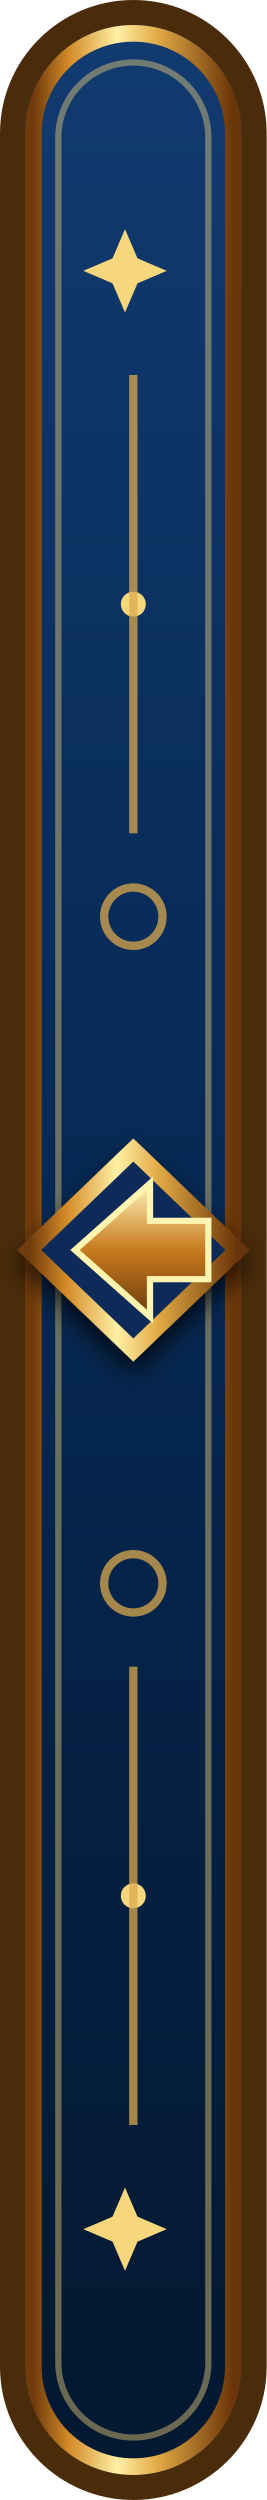
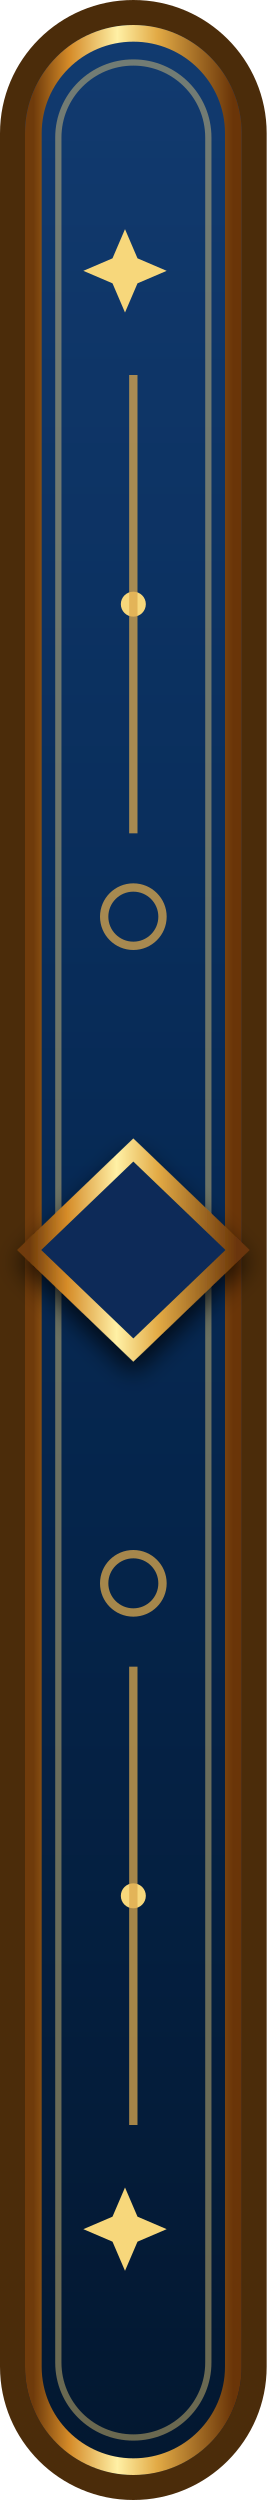
<svg xmlns="http://www.w3.org/2000/svg" data-direction="left" data-role="control-zone" viewBox="0 0 64 600">
  <defs>
    <linearGradient id="navy" x1="0" y1="0" x2="0" y2="1">
      <stop stop-color="#123b70" />
      <stop offset=".48" stop-color="#062954" />
      <stop offset="1" stop-color="#03172f" />
    </linearGradient>
    <linearGradient id="gold" x1="0" x2="1">
      <stop stop-color="#6f3b0b" />
      <stop offset=".18" stop-color="#d58b28" />
      <stop offset=".42" stop-color="#fff0a5" />
      <stop offset=".62" stop-color="#e2aa45" />
      <stop offset="1" stop-color="#6a3508" />
    </linearGradient>
    <linearGradient id="gold2" x1="0" y1="0" x2="0" y2="1">
      <stop stop-color="#fff5bd" />
      <stop offset=".5" stop-color="#c77a1c" />
      <stop offset="1" stop-color="#6b3c0e" />
    </linearGradient>
    <filter id="shadow" x="-30%" y="-30%" width="160%" height="180%">
      <feDropShadow dx="0" dy="3" stdDeviation="3" flood-color="#000" flood-opacity=".75" />
    </filter>
  </defs>
  <rect x="3" y="3" width="58" height="594" rx="29" fill="url(#navy)" stroke="#4b2c0a" stroke-width="6" />
  <rect x="8" y="8" width="48" height="584" rx="24" fill="none" stroke="url(#gold)" stroke-width="4" />
  <rect x="14" y="15" width="36" height="570" rx="18" fill="none" stroke="#f8d77d" stroke-opacity=".42" stroke-width="1.5" />
  <path d="M7 300l25-24 25 24-25 24Z" fill="#0a2c58" stroke="url(#gold)" stroke-width="4" filter="url(#shadow)" />
-   <path d="M18 300l18-16v9h14v14H36v9Z" fill="url(#gold2)" stroke="#fff4b0" stroke-width="1.5" />
  <g fill="#f7d77b">
    <path d="M20 65l7 3 3 7 3-7 7-3-7-3-3-7-3 7Z" />
    <path d="M20 535l7 3 3 7 3-7 7-3-7-3-3-7-3 7Z" />
    <circle cx="32" cy="145" r="3" />
    <circle cx="32" cy="455" r="3" />
  </g>
  <g stroke="#dca84c" stroke-width="2" fill="none" opacity=".75">
    <path d="M32 90v110m0 200v110" />
    <circle cx="32" cy="220" r="7" />
    <circle cx="32" cy="380" r="7" />
  </g>
</svg>
